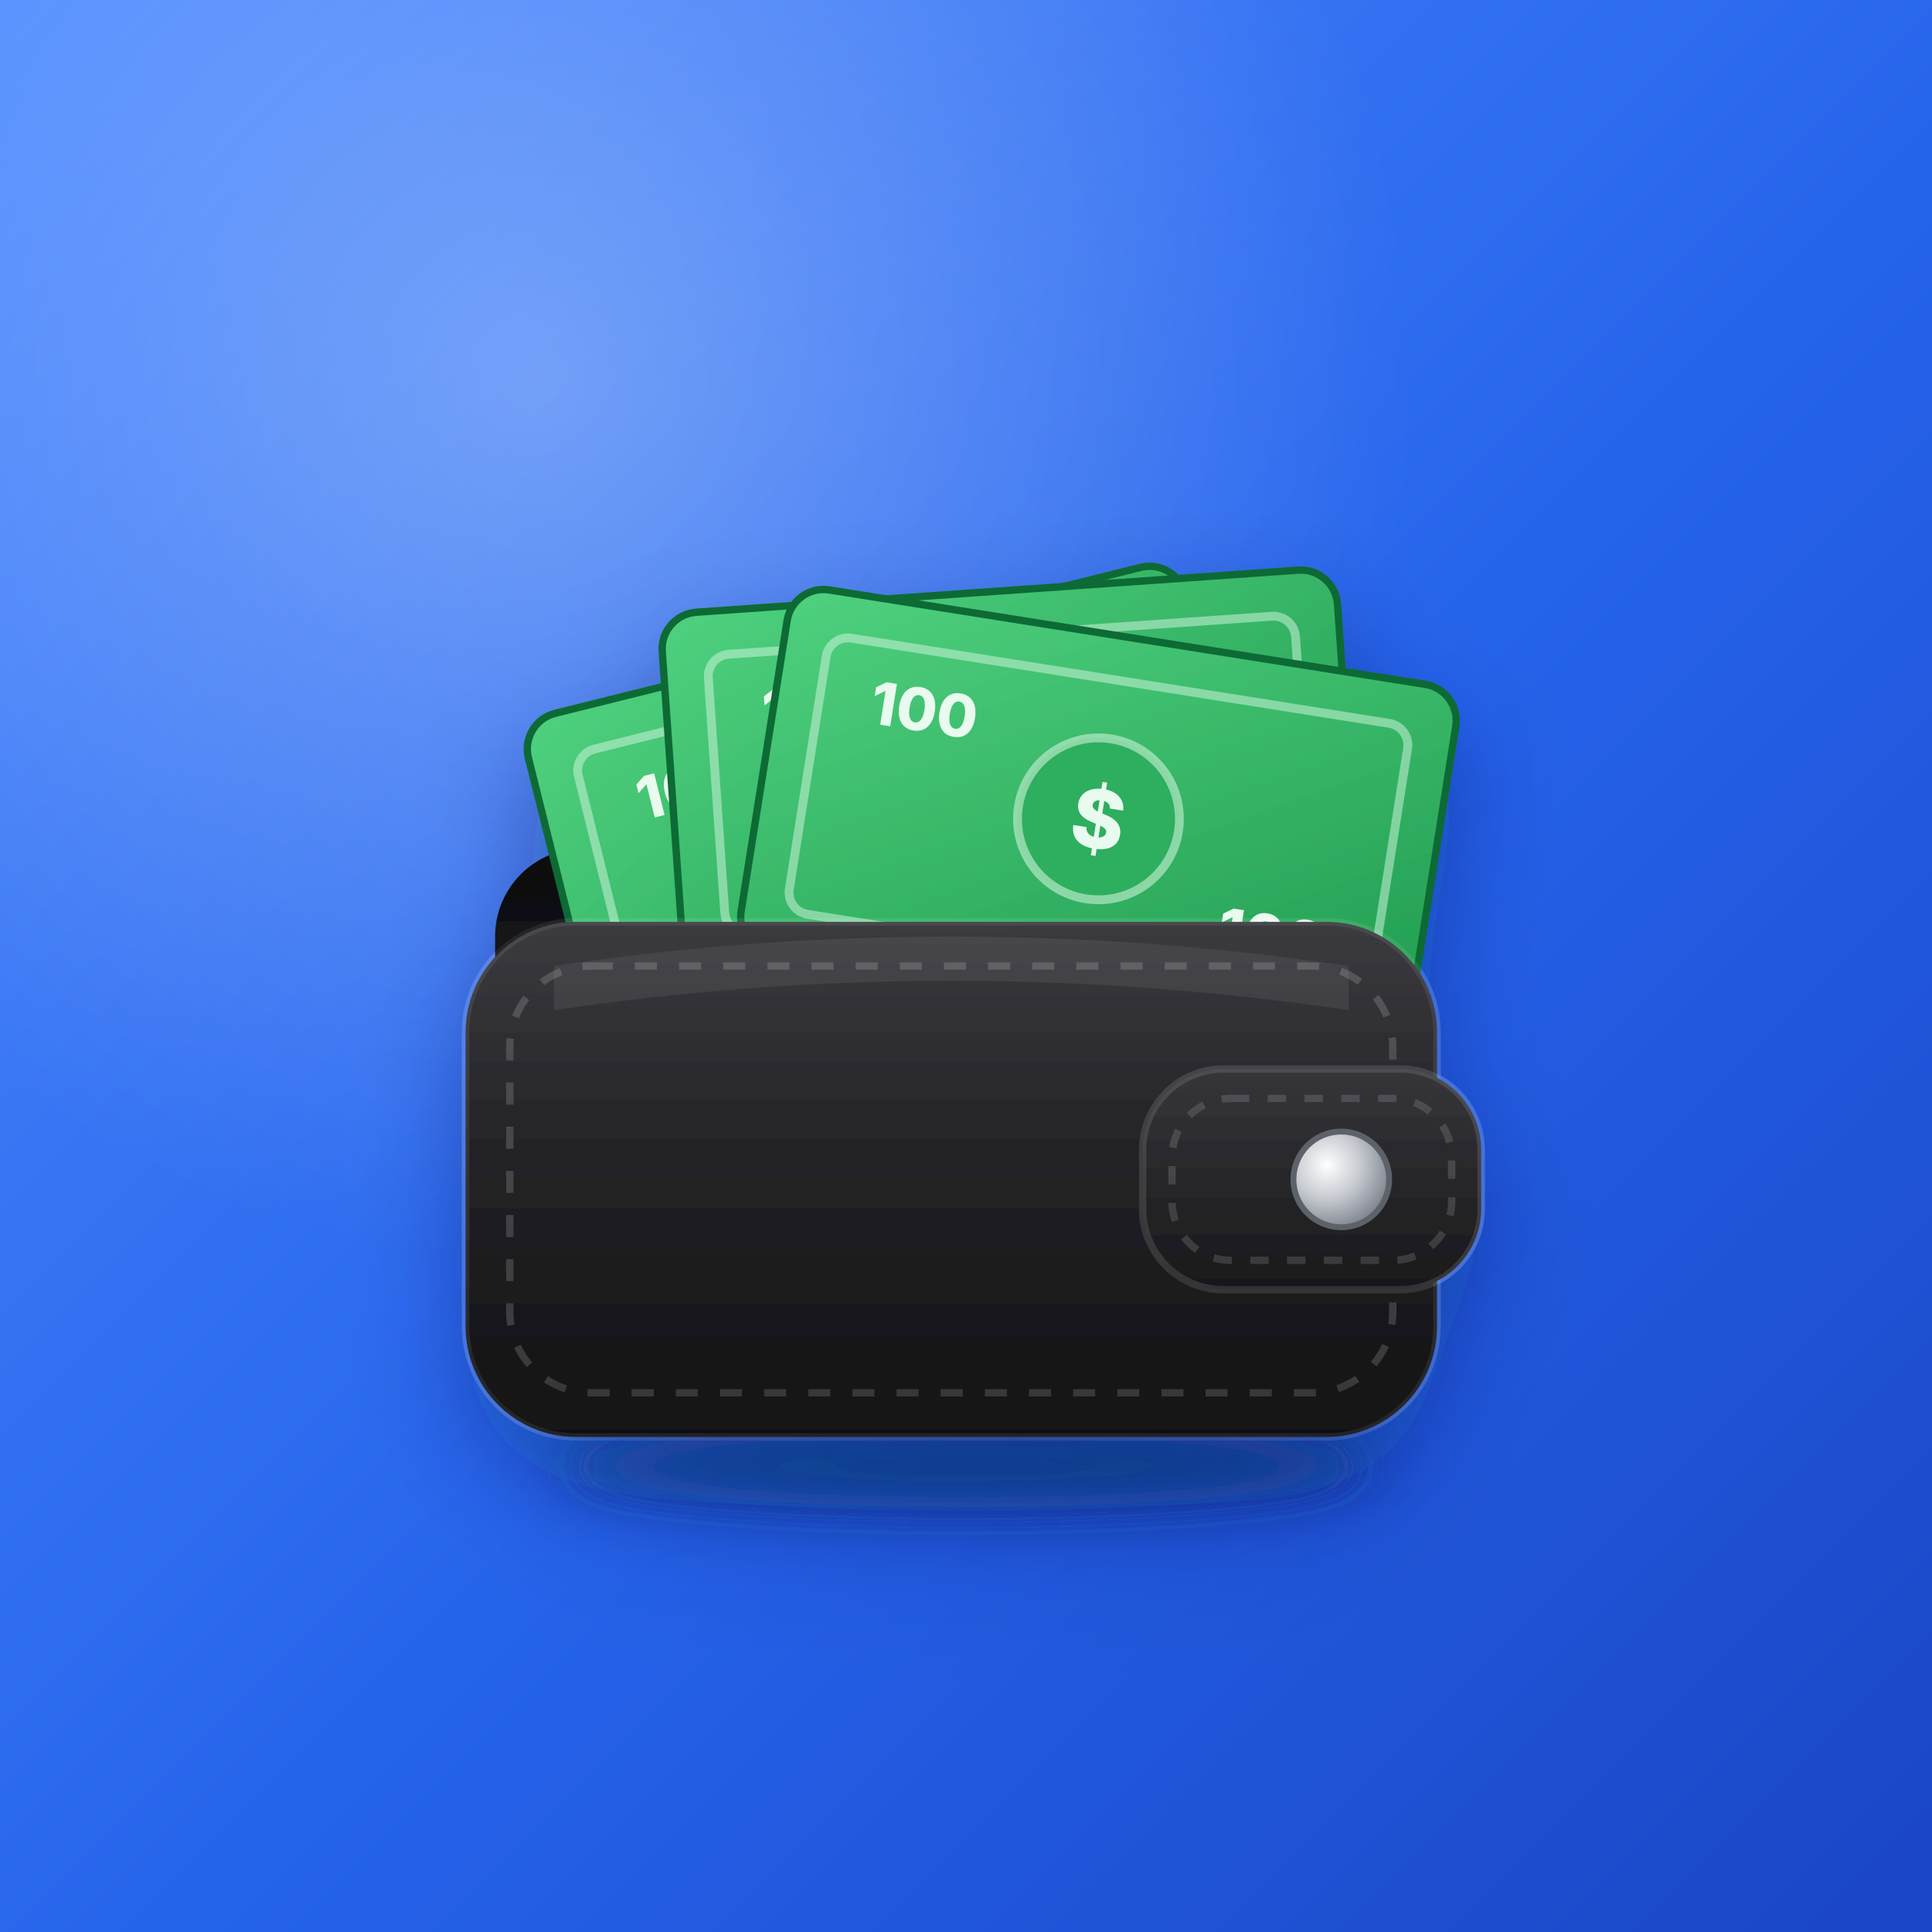
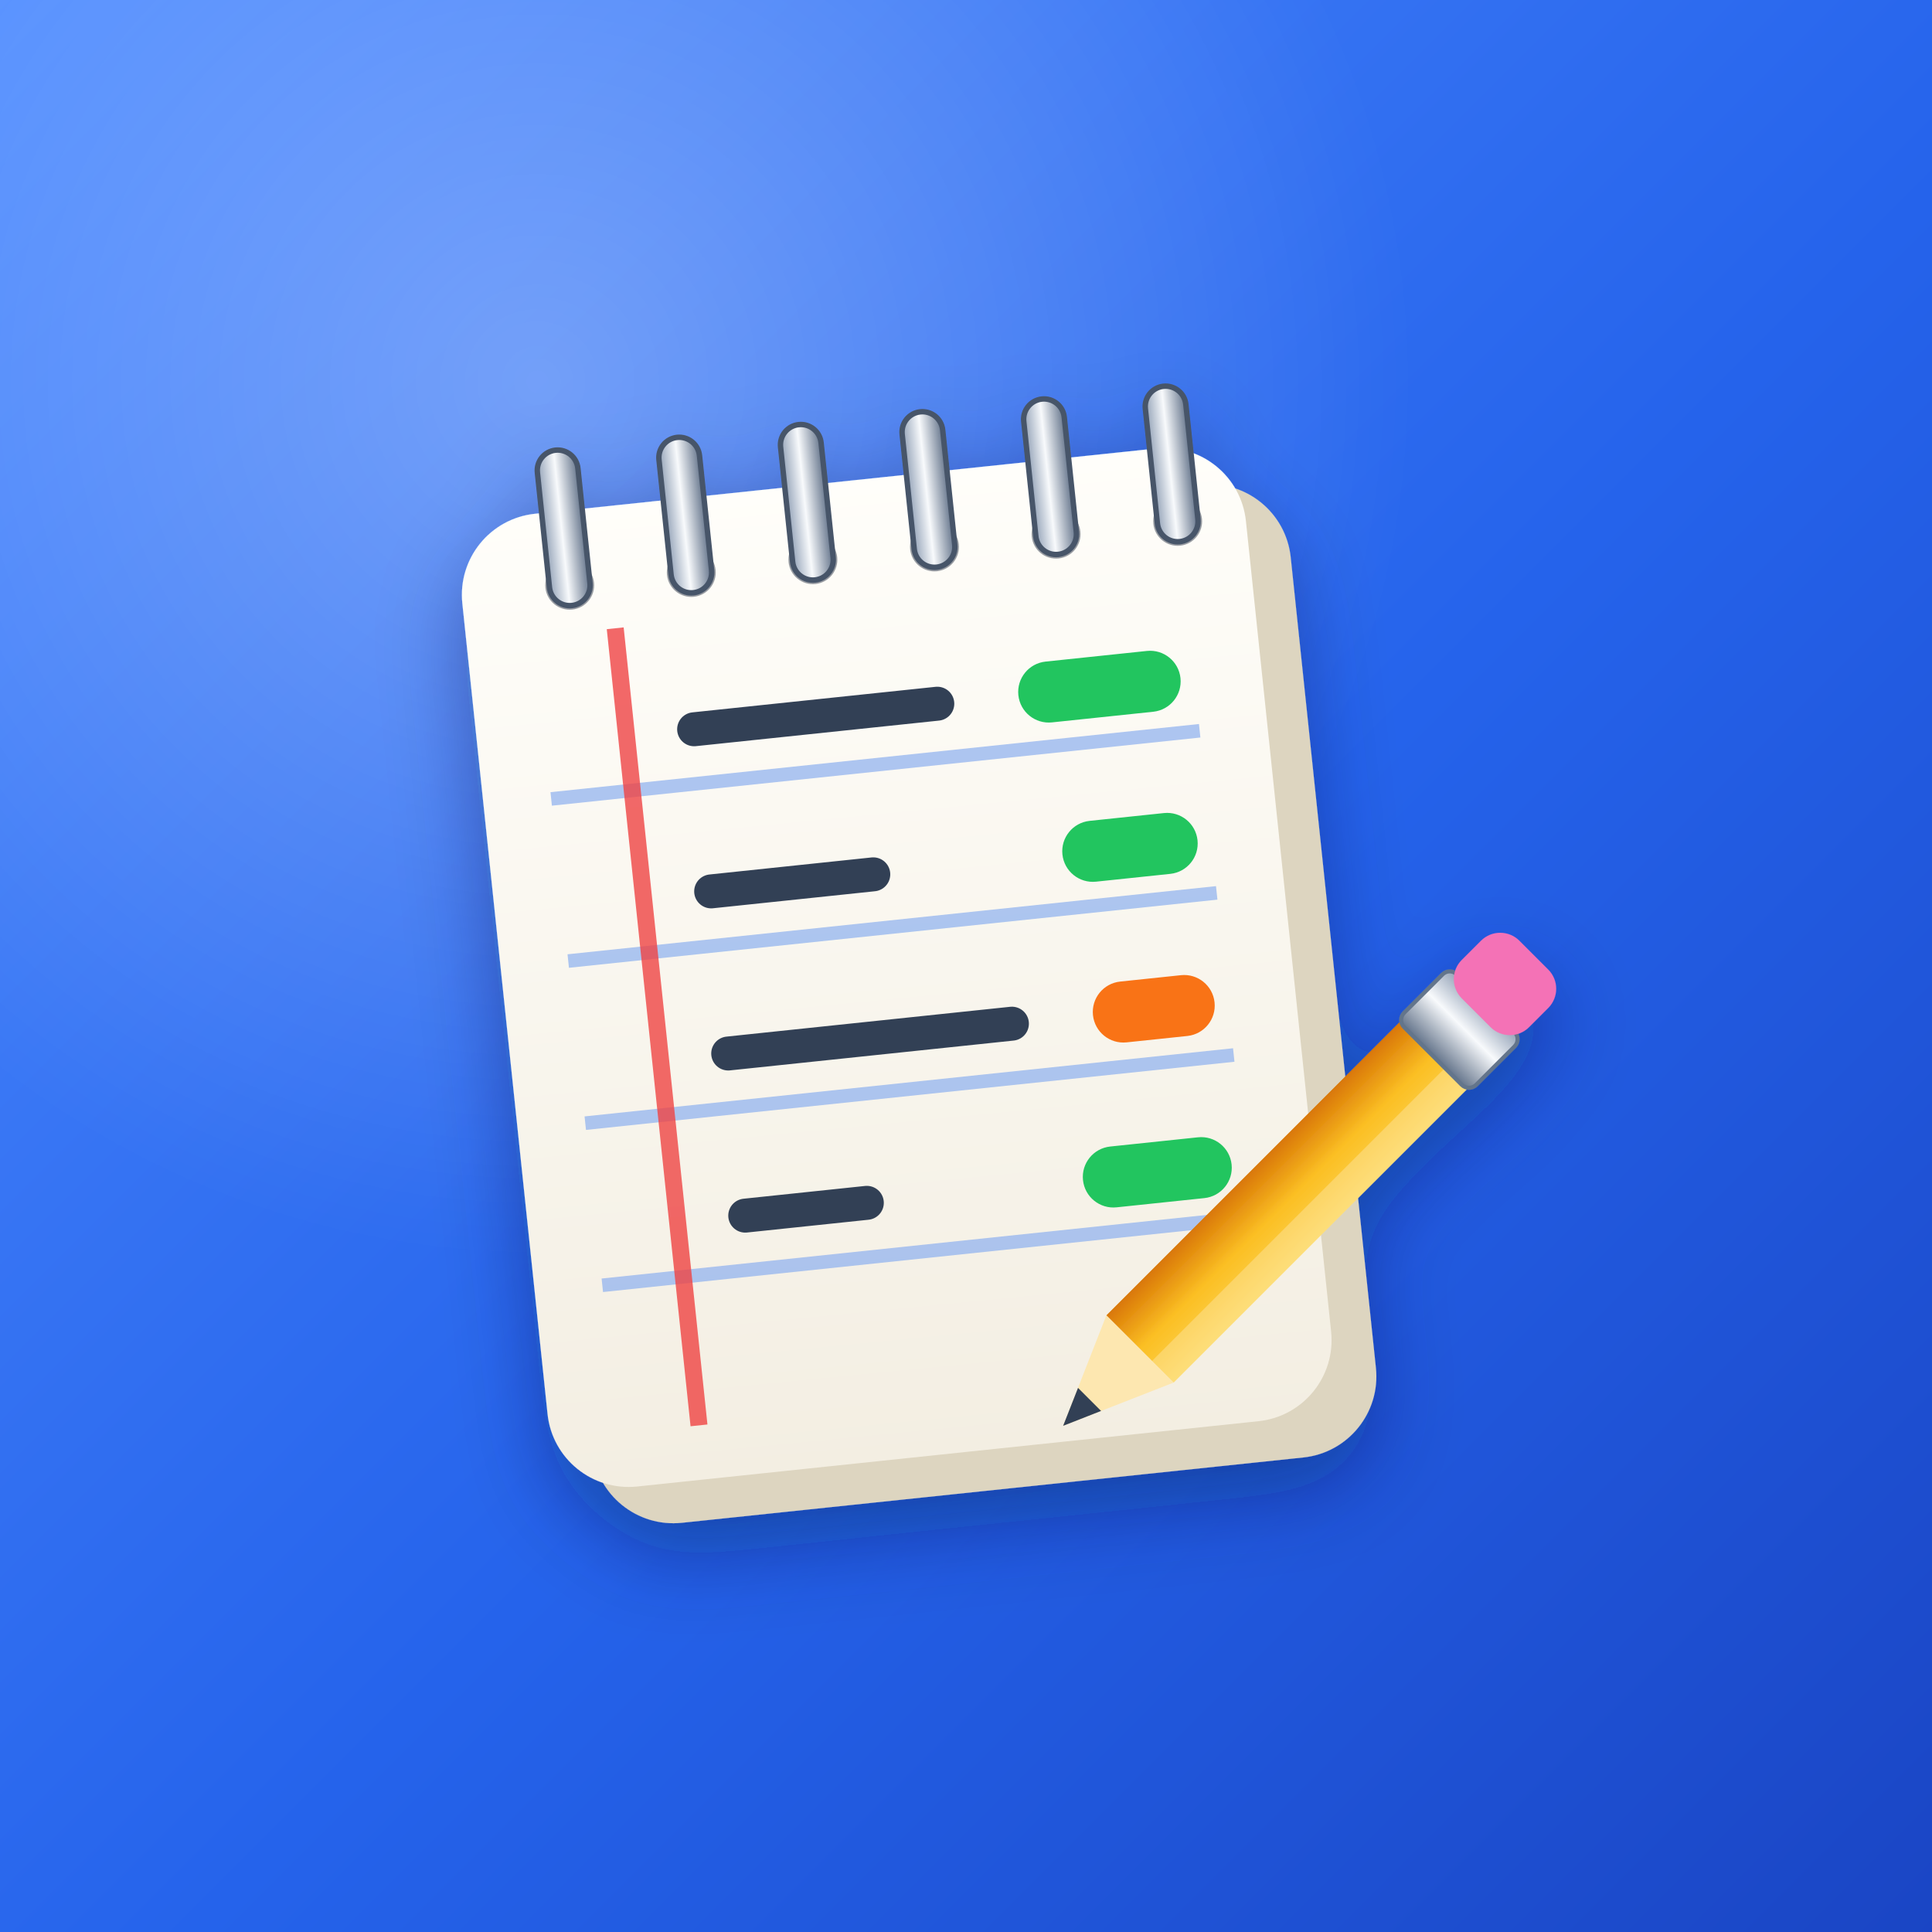
<svg xmlns="http://www.w3.org/2000/svg" viewBox="0 0 512 512" width="512" height="512">
  <defs>
    <linearGradient id="bg" x1="0" y1="0" x2="1" y2="1">
      <stop offset="0" stop-color="#4f8cff" />
      <stop offset=".55" stop-color="#2563eb" />
      <stop offset="1" stop-color="#1a45c4" />
    </linearGradient>
    <radialGradient id="glow" cx=".28" cy=".2" r=".75">
      <stop offset="0" stop-color="#fff" stop-opacity=".28" />
      <stop offset=".6" stop-color="#fff" stop-opacity="0" />
    </radialGradient>
-     <linearGradient id="note" x1="0" y1="0" x2="1" y2="1">
-       <stop offset="0" stop-color="#4fd17f" />
-       <stop offset="1" stop-color="#1f9a4f" />
+     <linearGradient id="paper" x1="0" y1="0" x2="0" y2="1">
+       <stop offset="0" stop-color="#fffefa" />
+       <stop offset="1" stop-color="#f3eee2" />
    </linearGradient>
-     <linearGradient id="body" x1="0" y1="0" x2="0" y2="1">
-       <stop offset="0" stop-color="#3b3b40" />
-       <stop offset=".45" stop-color="#232326" />
-       <stop offset="1" stop-color="#111113" />
+     <linearGradient id="metal" x1="0" y1="0" x2="1" y2="0">
+       <stop offset="0" stop-color="#94a3b8" />
+       <stop offset=".45" stop-color="#f8fafc" />
+       <stop offset="1" stop-color="#64748b" />
    </linearGradient>
-     <linearGradient id="lip" x1="0" y1="0" x2="0" y2="1">
-       <stop offset="0" stop-color="#0b0b0c" />
-       <stop offset="1" stop-color="#1c1c1f" />
+     <linearGradient id="wood" x1="0" y1="0" x2="0" y2="1">
+       <stop offset="0" stop-color="#fcd34d" />
+       <stop offset=".5" stop-color="#fbbf24" />
+       <stop offset="1" stop-color="#d97706" />
    </linearGradient>
-     <linearGradient id="strap" x1="0" y1="0" x2="0" y2="1">
-       <stop offset="0" stop-color="#36363a" />
-       <stop offset="1" stop-color="#18181a" />
-     </linearGradient>
-     <radialGradient id="snap" cx=".35" cy=".35" r=".7">
-       <stop offset="0" stop-color="#fff" />
-       <stop offset=".5" stop-color="#c7cad1" />
-       <stop offset="1" stop-color="#7d828c" />
-     </radialGradient>
-     <filter id="blur" x="-30%" y="-100%" width="160%" height="300%">
-       <feGaussianBlur stdDeviation="4" />
-     </filter>
-     <filter id="drop" x="-20%" y="-20%" width="140%" height="150%">
-       <feDropShadow dx="0" dy="6" stdDeviation="7" flood-color="#0b1b4d" flood-opacity=".35" />
+     <filter id="drop" x="-25%" y="-25%" width="150%" height="160%">
+       <feDropShadow dx="0" dy="5" stdDeviation="6" flood-color="#0b1b4d" flood-opacity=".38" />
    </filter>
  </defs>
-   <g>
-     <rect width="512" height="512" fill="url(#bg)" />
-     <rect width="512" height="512" fill="url(#glow)" />
-   </g>
-   <g transform="translate(100.0 127.3) scale(1.95)" filter="url(#drop)">
-     <ellipse cx="80" cy="134" rx="56" ry="6" fill="#0b1b4d" opacity=".45" filter="url(#blur)" />
-     <rect x="16" y="50" width="124" height="26" rx="12" fill="url(#lip)" />
-     <g transform="translate(70 46) rotate(-14)">
-       <rect x="-46" y="-25" width="92" height="50" rx="5" fill="url(#note)" stroke="#0f6b35" stroke-width="1" />
-       <rect x="-40" y="-19" width="80" height="38" rx="3" fill="none" stroke="#c9f2d6" stroke-opacity=".55" stroke-width="1.2" />
-       <circle cx="0" cy="0" r="11" fill="#2fae5f" stroke="#c9f2d6" stroke-opacity=".6" stroke-width="1.2" />
-       <text x="0" y="4" text-anchor="middle" font-size="11" font-weight="800" fill="#e9fbef" font-family="Inter, Segoe UI, Arial, sans-serif">$</text>
-       <text x="-33" y="-8" font-size="8" font-weight="800" fill="#e9fbef" font-family="Inter, Segoe UI, Arial, sans-serif">100</text>
-       <text x="33" y="15" text-anchor="end" font-size="8" font-weight="800" fill="#e9fbef" font-family="Inter, Segoe UI, Arial, sans-serif">100</text>
+   <rect width="512" height="512" fill="url(#bg)" />
+   <rect width="512" height="512" fill="url(#glow)" />
+   <g transform="translate(61.6 72.4) scale(1.8)">
+     <g filter="url(#drop)">
+       <g transform="rotate(-6 100 104)">
+         <rect x="46" y="36" width="116" height="144" rx="12" fill="#ddd5c0" />
+         <rect x="40" y="30" width="116" height="144" rx="12" fill="url(#paper)" />
+         <line x1="50" y1="72" x2="146" y2="72" stroke="#93b4ee" stroke-opacity=".75" stroke-width="2" />
+         <line x1="50" y1="96" x2="146" y2="96" stroke="#93b4ee" stroke-opacity=".75" stroke-width="2" />
+         <line x1="50" y1="120" x2="146" y2="120" stroke="#93b4ee" stroke-opacity=".75" stroke-width="2" />
+         <line x1="50" y1="144" x2="146" y2="144" stroke="#93b4ee" stroke-opacity=".75" stroke-width="2" />
+         <line x1="62" y1="48" x2="62" y2="166" stroke="#ef4444" stroke-opacity=".8" stroke-width="2.5" />
+         <line x1="72" y1="64" x2="108" y2="64" stroke="#334155" stroke-width="5" stroke-linecap="round" />
+         <rect x="120" y="59.5" width="24" height="9" rx="4.5" fill="#22c55e" />
+         <line x1="72" y1="88" x2="96" y2="88" stroke="#334155" stroke-width="5" stroke-linecap="round" />
+         <rect x="124" y="83.5" width="20" height="9" rx="4.5" fill="#22c55e" />
+         <line x1="72" y1="112" x2="114" y2="112" stroke="#334155" stroke-width="5" stroke-linecap="round" />
+         <rect x="126" y="107.5" width="18" height="9" rx="4.5" fill="#f97316" />
+         <line x1="72" y1="136" x2="90" y2="136" stroke="#334155" stroke-width="5" stroke-linecap="round" />
+         <rect x="122" y="131.5" width="22" height="9" rx="4.5" fill="#22c55e" />
+         <circle cx="56" cy="41" r="3.6" fill="#1e293b" opacity=".45" />
+         <rect x="53" y="21" width="6" height="23" rx="3" fill="url(#metal)" stroke="#475569" stroke-width=".8" />
+         <circle cx="74" cy="41" r="3.6" fill="#1e293b" opacity=".45" />
+         <rect x="71" y="21" width="6" height="23" rx="3" fill="url(#metal)" stroke="#475569" stroke-width=".8" />
+         <circle cx="92" cy="41" r="3.6" fill="#1e293b" opacity=".45" />
+         <rect x="89" y="21" width="6" height="23" rx="3" fill="url(#metal)" stroke="#475569" stroke-width=".8" />
+         <circle cx="110" cy="41" r="3.6" fill="#1e293b" opacity=".45" />
+         <rect x="107" y="21" width="6" height="23" rx="3" fill="url(#metal)" stroke="#475569" stroke-width=".8" />
+         <circle cx="128" cy="41" r="3.6" fill="#1e293b" opacity=".45" />
+         <rect x="125" y="21" width="6" height="23" rx="3" fill="url(#metal)" stroke="#475569" stroke-width=".8" />
+         <circle cx="146" cy="41" r="3.6" fill="#1e293b" opacity=".45" />
+         <rect x="143" y="21" width="6" height="23" rx="3" fill="url(#metal)" stroke="#475569" stroke-width=".8" />
+       </g>
+       <g transform="translate(152 140) rotate(135)">
+         <rect x="-36" y="-7" width="62" height="14" fill="url(#wood)" />
+         <rect x="-36" y="-7" width="62" height="4.5" fill="#fff" opacity=".25" />
+         <rect x="-46" y="-7.5" width="11" height="15" rx="1.5" fill="url(#metal)" stroke="#64748b" stroke-width=".6" />
+         <rect x="-56" y="-7" width="12" height="14" rx="4" fill="#f472b6" />
+         <path d="M26 -7 L42 0 L26 7 Z" fill="#fde7b0" />
+         <path d="M36.5 -2.4 L42 0 L36.5 2.4 Z" fill="#334155" />
+       </g>
    </g>
-     <g transform="translate(86 40) rotate(-4)">
-       <rect x="-46" y="-25" width="92" height="50" rx="5" fill="url(#note)" stroke="#0f6b35" stroke-width="1" />
-       <rect x="-40" y="-19" width="80" height="38" rx="3" fill="none" stroke="#c9f2d6" stroke-opacity=".55" stroke-width="1.2" />
-       <circle cx="0" cy="0" r="11" fill="#2fae5f" stroke="#c9f2d6" stroke-opacity=".6" stroke-width="1.2" />
-       <text x="0" y="4" text-anchor="middle" font-size="11" font-weight="800" fill="#e9fbef" font-family="Inter, Segoe UI, Arial, sans-serif">$</text>
-       <text x="-33" y="-8" font-size="8" font-weight="800" fill="#e9fbef" font-family="Inter, Segoe UI, Arial, sans-serif">100</text>
-       <text x="33" y="15" text-anchor="end" font-size="8" font-weight="800" fill="#e9fbef" font-family="Inter, Segoe UI, Arial, sans-serif">100</text>
-     </g>
-     <g transform="translate(98 46) rotate(9)">
-       <rect x="-46" y="-25" width="92" height="50" rx="5" fill="url(#note)" stroke="#0f6b35" stroke-width="1" />
-       <rect x="-40" y="-19" width="80" height="38" rx="3" fill="none" stroke="#c9f2d6" stroke-opacity=".55" stroke-width="1.2" />
-       <circle cx="0" cy="0" r="11" fill="#2fae5f" stroke="#c9f2d6" stroke-opacity=".6" stroke-width="1.2" />
-       <text x="0" y="4" text-anchor="middle" font-size="11" font-weight="800" fill="#e9fbef" font-family="Inter, Segoe UI, Arial, sans-serif">$</text>
-       <text x="-33" y="-8" font-size="8" font-weight="800" fill="#e9fbef" font-family="Inter, Segoe UI, Arial, sans-serif">100</text>
-       <text x="33" y="15" text-anchor="end" font-size="8" font-weight="800" fill="#e9fbef" font-family="Inter, Segoe UI, Arial, sans-serif">100</text>
-     </g>
-     <rect x="12" y="60" width="132" height="70" rx="15" fill="url(#body)" />
-     <rect x="12" y="60" width="132" height="70" rx="15" fill="none" stroke="#fff" stroke-opacity=".08" />
-     <rect x="18" y="66" width="120" height="58" rx="11" fill="none" stroke="#fff" stroke-opacity=".16" stroke-dasharray="3 3" />
-     <path d="M24 66 Q78 58 132 66 L132 72 Q78 64 24 72 Z" fill="#fff" opacity=".07" />
-     <rect x="104" y="80" width="46" height="30" rx="11" fill="url(#strap)" />
-     <rect x="104" y="80" width="46" height="30" rx="11" fill="none" stroke="#fff" stroke-opacity=".12" />
-     <rect x="108" y="84" width="38" height="22" rx="8" fill="none" stroke="#fff" stroke-opacity=".14" stroke-dasharray="2.5 2.5" />
-     <circle cx="131" cy="95" r="6.5" fill="url(#snap)" stroke="#5d626b" stroke-width=".8" />
  </g>
</svg>
